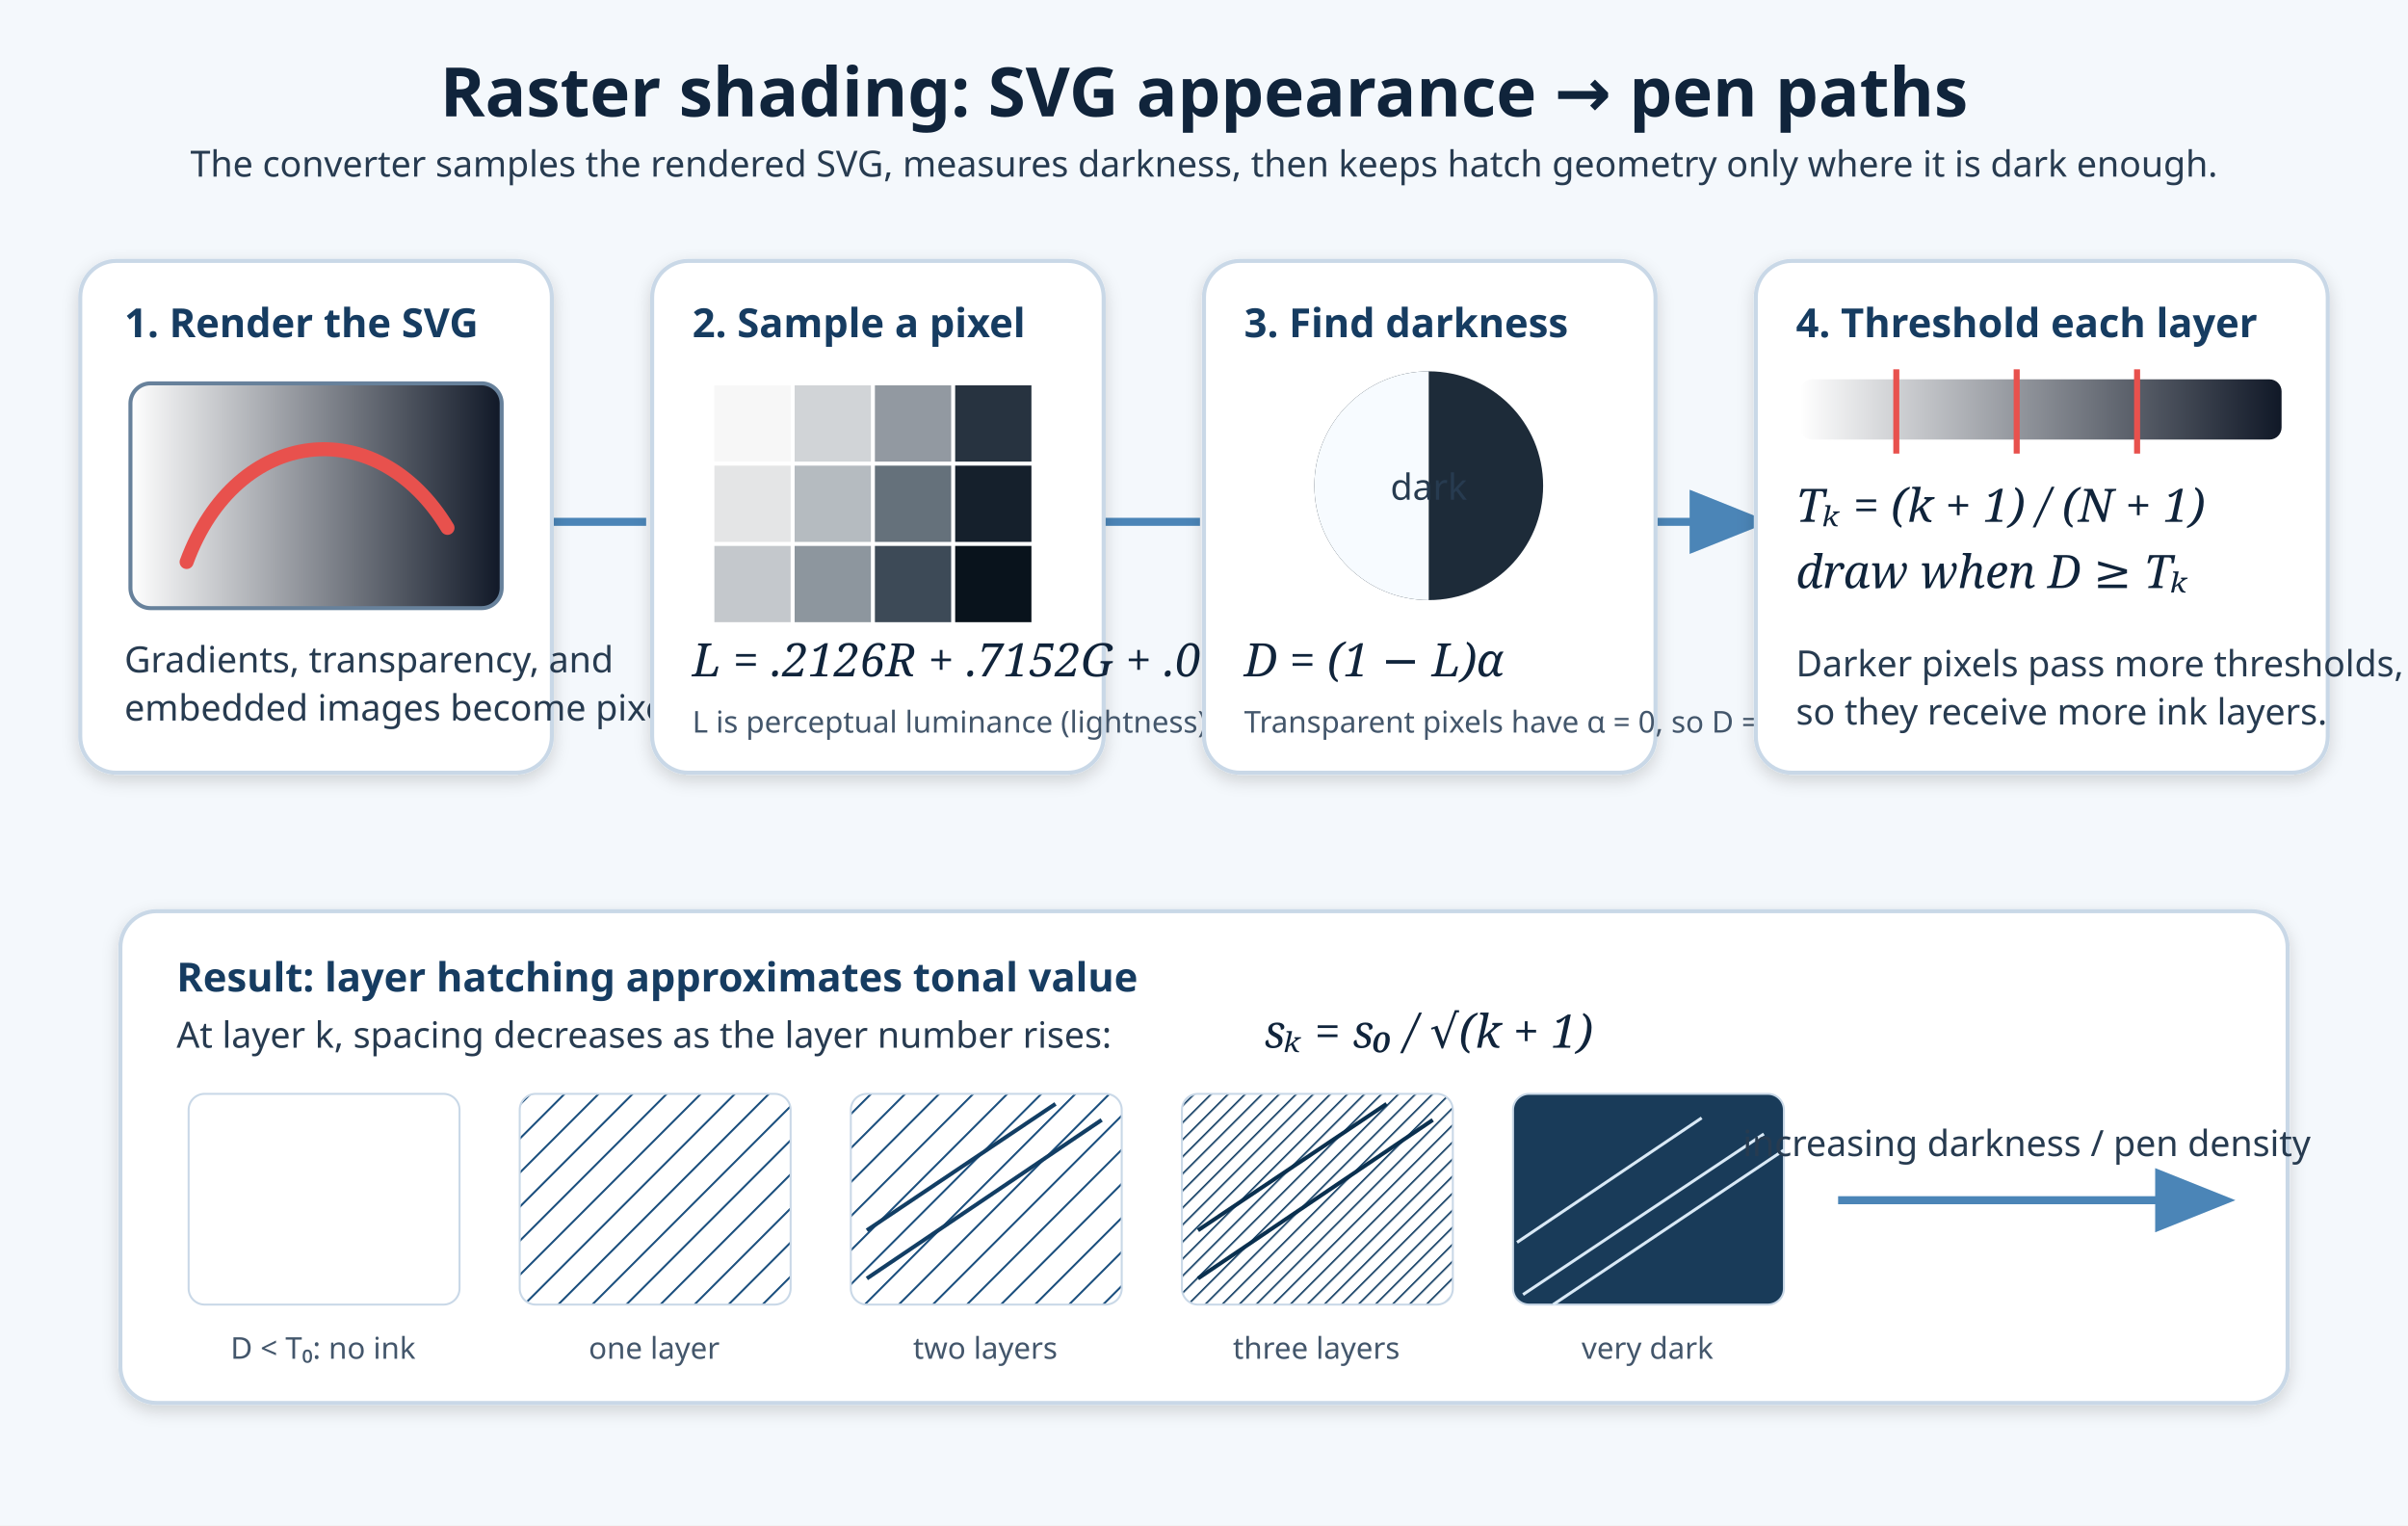
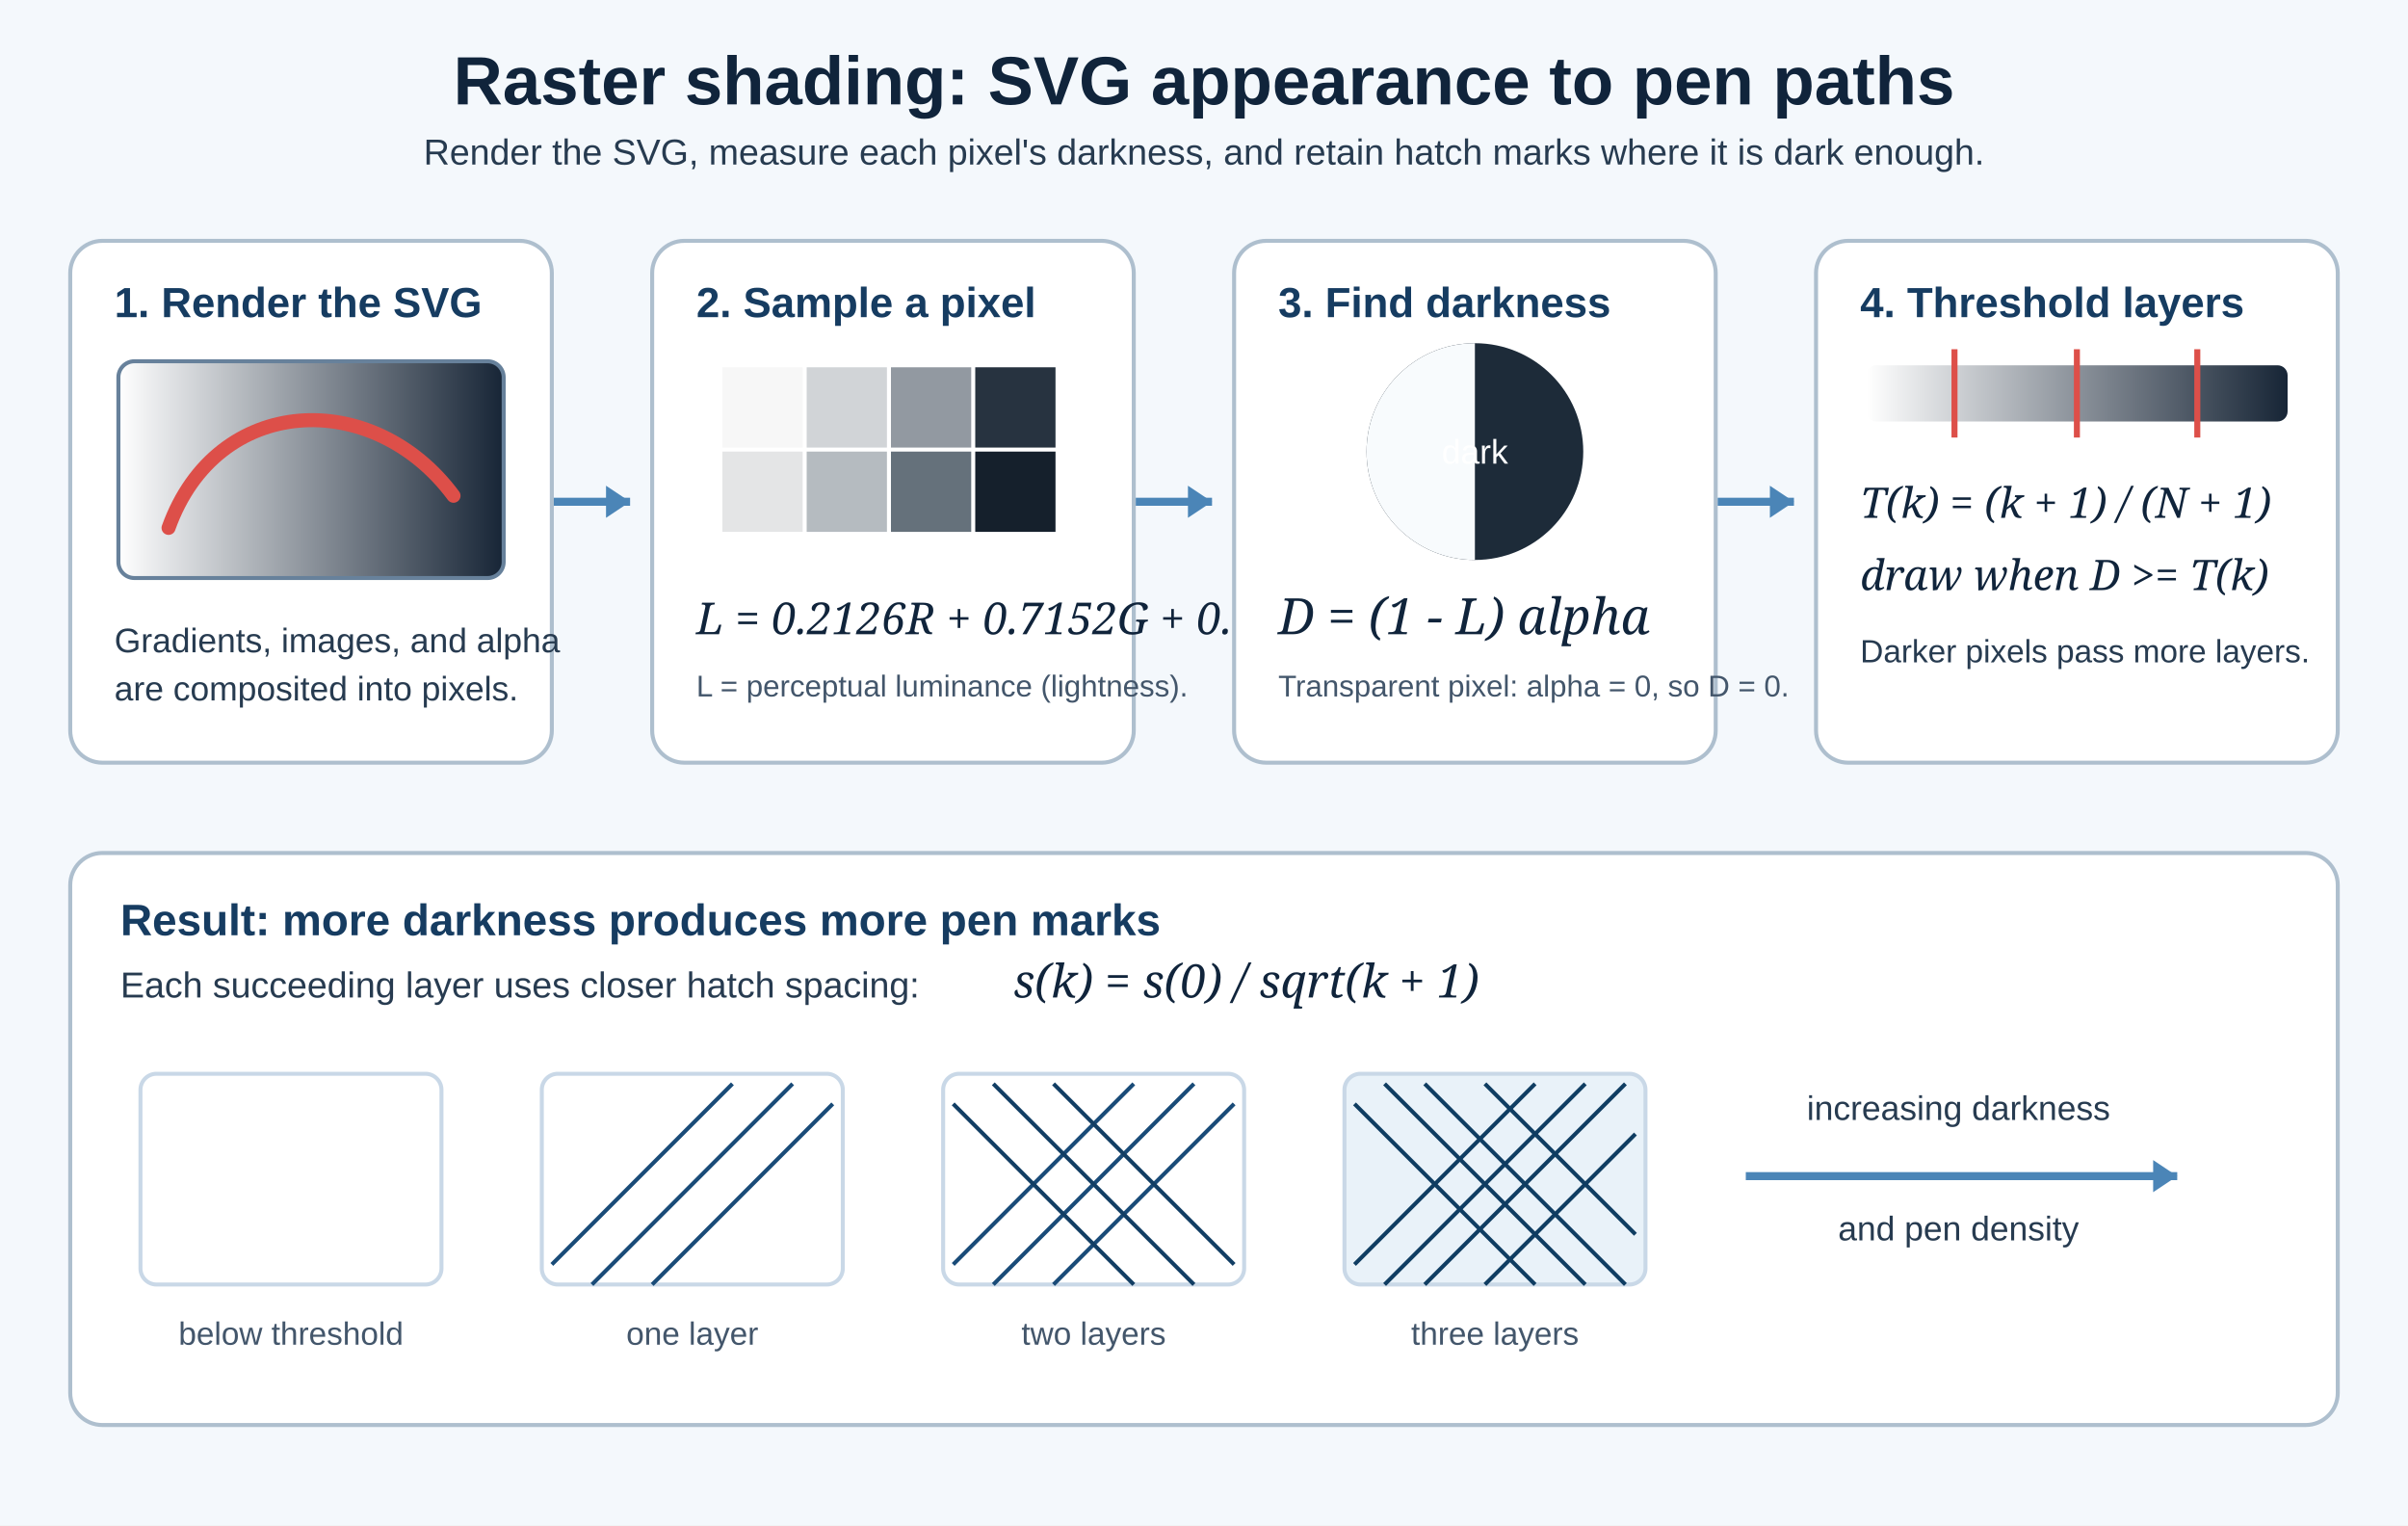
- <svg xmlns="http://www.w3.org/2000/svg" width="1200" height="760" viewBox="0 0 1200 760" role="img" aria-labelledby="title description">
+ <svg xmlns="http://www.w3.org/2000/svg" version="1.1" width="1200" height="760" viewBox="0 0 1200 760">
  <defs>
-     <linearGradient id="tone" x1="0" y1="0" x2="1" y2="0">
-       <stop offset="0" stop-color="#fff" />
-       <stop offset="1" stop-color="#101827" />
+     <linearGradient id="tone" x1="0%" y1="0%" x2="100%" y2="0%">
+       <stop offset="0%" stop-color="#ffffff" />
+       <stop offset="100%" stop-color="#172536" />
    </linearGradient>
-     <pattern id="fineHatch" width="12" height="12" patternUnits="userSpaceOnUse" patternTransform="rotate(45)">
-       <line x1="0" y1="0" x2="0" y2="12" stroke="#194b78" stroke-width="2" />
-     </pattern>
-     <pattern id="denseHatch" width="6" height="6" patternUnits="userSpaceOnUse" patternTransform="rotate(45)">
-       <line x1="0" y1="0" x2="0" y2="6" stroke="#123e64" stroke-width="1.6" />
-     </pattern>
-     <filter id="shadow" x="-10%" y="-10%" width="120%" height="120%">
-       <feDropShadow dx="0" dy="3" stdDeviation="4" flood-opacity=".16" />
-     </filter>
-     <style>
-       .heading { font: 700 34px system-ui, sans-serif; fill: #10243b; }
-       .label { font: 700 20px system-ui, sans-serif; fill: #163c61; }
-       .body { font: 18px system-ui, sans-serif; fill: #273b50; }
-       .math { font: italic 23px Georgia, serif; fill: #10243b; }
-       .small { font: 15px system-ui, sans-serif; fill: #43566b; }
-       .step { fill: #fff; stroke: #c9d8e7; stroke-width: 2; rx: 18; filter: url(#shadow); }
-       .arrow { fill: none; stroke: #4b85b7; stroke-width: 4; marker-end: url(#arrowhead); }
-     </style>
-     <marker id="arrowhead" markerWidth="10" markerHeight="8" refX="8" refY="4" orient="auto">
-       <path d="M0,0 L10,4 L0,8 Z" fill="#4b85b7" />
-     </marker>
  </defs>
  <rect width="1200" height="760" fill="#f4f8fc" />
-   <text x="600" y="58" text-anchor="middle" class="heading">Raster shading: SVG appearance → pen paths</text>
-   <text x="600" y="88" text-anchor="middle" class="body">The converter samples the rendered SVG, measures darkness, then keeps hatch geometry only where it is dark enough.</text>
-   <path d="M274 260 H322 M550 260 H598 M826 260 H874" class="arrow" />
-   <g transform="translate(40 130)">
-     <rect width="235" height="255" class="step" />
-     <text x="22" y="38" class="label">1. Render the SVG</text>
-     <rect x="25" y="61" width="185" height="112" rx="10" fill="url(#tone)" stroke="#67819b" stroke-width="2" />
-     <path d="M53 150 C78 82 148 75 183 133" fill="none" stroke="#e8514d" stroke-width="7" stroke-linecap="round" />
-     <text x="22" y="205" class="body">Gradients, transparency, and</text>
-     <text x="22" y="229" class="body">embedded images become pixels.</text>
+   <text x="600" y="52" text-anchor="middle" font-family="Arial, sans-serif" font-size="34" font-weight="bold" fill="#10243b">Raster shading: SVG appearance to pen paths</text>
+   <text x="600" y="82" text-anchor="middle" font-family="Arial, sans-serif" font-size="18" fill="#273b50">Render the SVG, measure each pixel's darkness, and retain hatch marks where it is dark enough.</text>
+   <rect x="35" y="120" width="240" height="260" rx="16" fill="#fff" stroke="#aebfce" stroke-width="2" />
+   <text x="57" y="158" font-family="Arial, sans-serif" font-size="21" font-weight="bold" fill="#163c61">1. Render the SVG</text>
+   <rect x="59" y="180" width="192" height="108" rx="8" fill="url(#tone)" stroke="#67819b" stroke-width="2" />
+   <path d="M84 263 C108 196 186 193 226 247" fill="none" stroke="#dd4f49" stroke-width="7" stroke-linecap="round" />
+   <text x="57" y="325" font-family="Arial, sans-serif" font-size="17" fill="#273b50">Gradients, images, and alpha</text>
+   <text x="57" y="349" font-family="Arial, sans-serif" font-size="17" fill="#273b50">are composited into pixels.</text>
+   <line x1="276" y1="250" x2="314" y2="250" stroke="#4b85b7" stroke-width="4" />
+   <path d="M314 250 L302 242 L302 258 Z" fill="#4b85b7" />
+   <rect x="325" y="120" width="240" height="260" rx="16" fill="#fff" stroke="#aebfce" stroke-width="2" />
+   <text x="347" y="158" font-family="Arial, sans-serif" font-size="21" font-weight="bold" fill="#163c61">2. Sample a pixel</text>
+   <rect x="360" y="183" width="40" height="40" fill="#f7f7f7" />
+   <rect x="402" y="183" width="40" height="40" fill="#d1d4d7" />
+   <rect x="444" y="183" width="40" height="40" fill="#9299a1" />
+   <rect x="486" y="183" width="40" height="40" fill="#273340" />
+   <rect x="360" y="225" width="40" height="40" fill="#e4e5e6" />
+   <rect x="402" y="225" width="40" height="40" fill="#b5bbc0" />
+   <rect x="444" y="225" width="40" height="40" fill="#65717b" />
+   <rect x="486" y="225" width="40" height="40" fill="#15202c" />
+   <text x="347" y="316" font-family="Georgia, serif" font-size="22" font-style="italic" fill="#10243b">L = 0.2126R + 0.7152G + 0.0722B</text>
+   <text x="347" y="347" font-family="Arial, sans-serif" font-size="15" fill="#43566b">L = perceptual luminance (lightness).</text>
+   <line x1="566" y1="250" x2="604" y2="250" stroke="#4b85b7" stroke-width="4" />
+   <path d="M604 250 L592 242 L592 258 Z" fill="#4b85b7" />
+   <rect x="615" y="120" width="240" height="260" rx="16" fill="#fff" stroke="#aebfce" stroke-width="2" />
+   <text x="637" y="158" font-family="Arial, sans-serif" font-size="21" font-weight="bold" fill="#163c61">3. Find darkness</text>
+   <circle cx="735" cy="225" r="54" fill="#1d2b39" />
+   <path d="M735 171 A54 54 0 0 0 735 279 L735 225 Z" fill="#f8fbfd" />
+   <text x="735" y="231" text-anchor="middle" font-family="Arial, sans-serif" font-size="17" fill="#fff">dark</text>
+   <text x="637" y="316" font-family="Georgia, serif" font-size="25" font-style="italic" fill="#10243b">D = (1 - L) alpha</text>
+   <text x="637" y="347" font-family="Arial, sans-serif" font-size="15" fill="#43566b">Transparent pixel: alpha = 0, so D = 0.</text>
+   <line x1="856" y1="250" x2="894" y2="250" stroke="#4b85b7" stroke-width="4" />
+   <path d="M894 250 L882 242 L882 258 Z" fill="#4b85b7" />
+   <rect x="905" y="120" width="260" height="260" rx="16" fill="#fff" stroke="#aebfce" stroke-width="2" />
+   <text x="927" y="158" font-family="Arial, sans-serif" font-size="21" font-weight="bold" fill="#163c61">4. Threshold layers</text>
+   <rect x="930" y="182" width="210" height="28" rx="5" fill="url(#tone)" />
+   <line x1="974" y1="174" x2="974" y2="218" stroke="#dd4f49" stroke-width="3" />
+   <line x1="1035" y1="174" x2="1035" y2="218" stroke="#dd4f49" stroke-width="3" />
+   <line x1="1095" y1="174" x2="1095" y2="218" stroke="#dd4f49" stroke-width="3" />
+   <text x="927" y="258" font-family="Georgia, serif" font-size="21" font-style="italic" fill="#10243b">T(k) = (k + 1) / (N + 1)</text>
+   <text x="927" y="294" font-family="Georgia, serif" font-size="21" font-style="italic" fill="#10243b">draw when D &gt;= T(k)</text>
+   <text x="927" y="330" font-family="Arial, sans-serif" font-size="16" fill="#273b50">Darker pixels pass more layers.</text>
+   <rect x="35" y="425" width="1130" height="285" rx="16" fill="#fff" stroke="#aebfce" stroke-width="2" />
+   <text x="60" y="466" font-family="Arial, sans-serif" font-size="22" font-weight="bold" fill="#163c61">Result: more darkness produces more pen marks</text>
+   <text x="60" y="497" font-family="Arial, sans-serif" font-size="18" fill="#273b50">Each succeeding layer uses closer hatch spacing:</text>
+   <text x="505" y="497" font-family="Georgia, serif" font-size="23" font-style="italic" fill="#10243b">s(k) = s(0) / sqrt(k + 1)</text>
+   <rect x="70" y="535" width="150" height="105" rx="8" fill="#fff" stroke="#c9d8e7" stroke-width="2" />
+   <text x="145" y="670" text-anchor="middle" font-family="Arial, sans-serif" font-size="16" fill="#43566b">below threshold</text>
+   <rect x="270" y="535" width="150" height="105" rx="8" fill="#fff" stroke="#c9d8e7" stroke-width="2" />
+   <g stroke="#194b78" stroke-width="2">
+     <line x1="275" y1="630" x2="365" y2="540" />
+     <line x1="295" y1="640" x2="395" y2="540" />
+     <line x1="325" y1="640" x2="415" y2="550" />
  </g>
-   <g transform="translate(325 130)">
-     <rect width="225" height="255" class="step" />
-     <text x="20" y="38" class="label">2. Sample a pixel</text>
-     <g transform="translate(31 62)">
-       <rect width="38" height="38" fill="#f7f7f7" />
-       <rect x="40" width="38" height="38" fill="#d1d4d7" />
-       <rect x="80" width="38" height="38" fill="#9299a1" />
-       <rect x="120" width="38" height="38" fill="#273340" />
-       <rect y="40" width="38" height="38" fill="#e4e5e6" />
-       <rect x="40" y="40" width="38" height="38" fill="#b5bbc0" />
-       <rect x="80" y="40" width="38" height="38" fill="#65717b" />
-       <rect x="120" y="40" width="38" height="38" fill="#15202c" />
-       <rect y="80" width="38" height="38" fill="#c4c8cc" />
-       <rect x="40" y="80" width="38" height="38" fill="#8d969e" />
-       <rect x="80" y="80" width="38" height="38" fill="#3d4a57" />
-       <rect x="120" y="80" width="38" height="38" fill="#09131c" />
-     </g>
-     <text x="20" y="207" class="math">L = .2126R + .7152G + .0722B</text>
-     <text x="20" y="235" class="small">L is perceptual luminance (lightness).</text>
+   <text x="345" y="670" text-anchor="middle" font-family="Arial, sans-serif" font-size="16" fill="#43566b">one layer</text>
+   <rect x="470" y="535" width="150" height="105" rx="8" fill="#fff" stroke="#c9d8e7" stroke-width="2" />
+   <g stroke="#194b78" stroke-width="2">
+     <line x1="475" y1="630" x2="565" y2="540" />
+     <line x1="495" y1="640" x2="595" y2="540" />
+     <line x1="525" y1="640" x2="615" y2="550" />
  </g>
-   <g transform="translate(600 130)">
-     <rect width="225" height="255" class="step" />
-     <text x="20" y="38" class="label">3. Find darkness</text>
-     <circle cx="112" cy="112" r="57" fill="#1d2b39" />
-     <path d="M112 55 A57 57 0 0 0 112 169" fill="#f7fbff" />
-     <text x="112" y="119" text-anchor="middle" class="body" fill="#fff">dark</text>
-     <text x="20" y="207" class="math">D = (1 − L)α</text>
-     <text x="20" y="235" class="small">Transparent pixels have α = 0, so D = 0.</text>
+   <g stroke="#123e64" stroke-width="2">
+     <line x1="475" y1="550" x2="565" y2="640" />
+     <line x1="495" y1="540" x2="595" y2="640" />
+     <line x1="525" y1="540" x2="615" y2="630" />
  </g>
-   <g transform="translate(875 130)">
-     <rect width="285" height="255" class="step" />
-     <text x="20" y="38" class="label">4. Threshold each layer</text>
-     <rect x="22" y="59" width="240" height="30" fill="url(#tone)" rx="6" />
-     <line x1="70" y1="54" x2="70" y2="96" stroke="#e8514d" stroke-width="3" />
-     <line x1="130" y1="54" x2="130" y2="96" stroke="#e8514d" stroke-width="3" />
-     <line x1="190" y1="54" x2="190" y2="96" stroke="#e8514d" stroke-width="3" />
-     <text x="20" y="130" class="math">Tₖ = (k + 1) / (N + 1)</text>
-     <text x="20" y="163" class="math">draw when D ≥ Tₖ</text>
-     <text x="20" y="207" class="body">Darker pixels pass more thresholds,</text>
-     <text x="20" y="231" class="body">so they receive more ink layers.</text>
+   <text x="545" y="670" text-anchor="middle" font-family="Arial, sans-serif" font-size="16" fill="#43566b">two layers</text>
+   <rect x="670" y="535" width="150" height="105" rx="8" fill="#e9f2f9" stroke="#c9d8e7" stroke-width="2" />
+   <g stroke="#0f3d62" stroke-width="2">
+     <line x1="675" y1="630" x2="765" y2="540" />
+     <line x1="690" y1="640" x2="790" y2="540" />
+     <line x1="710" y1="640" x2="810" y2="540" />
+     <line x1="740" y1="640" x2="815" y2="565" />
+     <line x1="675" y1="550" x2="765" y2="640" />
+     <line x1="690" y1="540" x2="790" y2="640" />
+     <line x1="710" y1="540" x2="810" y2="640" />
+     <line x1="740" y1="540" x2="815" y2="615" />
  </g>
-   <g transform="translate(60 454)">
-     <rect width="1080" height="245" class="step" />
-     <text x="28" y="40" class="label">Result: layer hatching approximates tonal value</text>
-     <text x="28" y="68" class="body">At layer k, spacing decreases as the layer number rises:</text>
-     <text x="570" y="68" class="math">sₖ = s₀ / √(k + 1)</text>
-     <g transform="translate(34 91)">
-       <rect width="135" height="105" rx="8" fill="#fff" stroke="#c9d8e7" />
-       <text x="67" y="132" text-anchor="middle" class="small">D &lt; T₀: no ink</text>
-       <rect x="165" width="135" height="105" rx="8" fill="url(#fineHatch)" stroke="#c9d8e7" />
-       <text x="232" y="132" text-anchor="middle" class="small">one layer</text>
-       <rect x="330" width="135" height="105" rx="8" fill="url(#fineHatch)" stroke="#c9d8e7" />
-       <path d="M338 92 L455 13 M338 68 L432 5" stroke="#123e64" stroke-width="2" />
-       <text x="397" y="132" text-anchor="middle" class="small">two layers</text>
-       <rect x="495" width="135" height="105" rx="8" fill="url(#denseHatch)" stroke="#c9d8e7" />
-       <path d="M503 92 L620 13 M503 68 L597 5" stroke="#0a304f" stroke-width="2" />
-       <text x="562" y="132" text-anchor="middle" class="small">three layers</text>
-       <rect x="660" width="135" height="105" rx="8" fill="#193b59" stroke="#c9d8e7" />
-       <path d="M665 100 L785 20 M680 105 L795 28 M662 74 L754 12" stroke="#d9e9f6" stroke-width="1.5" />
-       <text x="727" y="132" text-anchor="middle" class="small">very dark</text>
-       <path d="M822 53 H1012" class="arrow" />
-       <text x="916" y="31" text-anchor="middle" class="body">increasing darkness / pen density</text>
-     </g>
-   </g>
+   <text x="745" y="670" text-anchor="middle" font-family="Arial, sans-serif" font-size="16" fill="#43566b">three layers</text>
+   <line x1="870" y1="586" x2="1085" y2="586" stroke="#4b85b7" stroke-width="4" />
+   <path d="M1085 586 L1073 578 L1073 594 Z" fill="#4b85b7" />
+   <text x="976" y="558" text-anchor="middle" font-family="Arial, sans-serif" font-size="17" fill="#273b50">increasing darkness</text>
+   <text x="976" y="618" text-anchor="middle" font-family="Arial, sans-serif" font-size="17" fill="#273b50">and pen density</text>
</svg>
